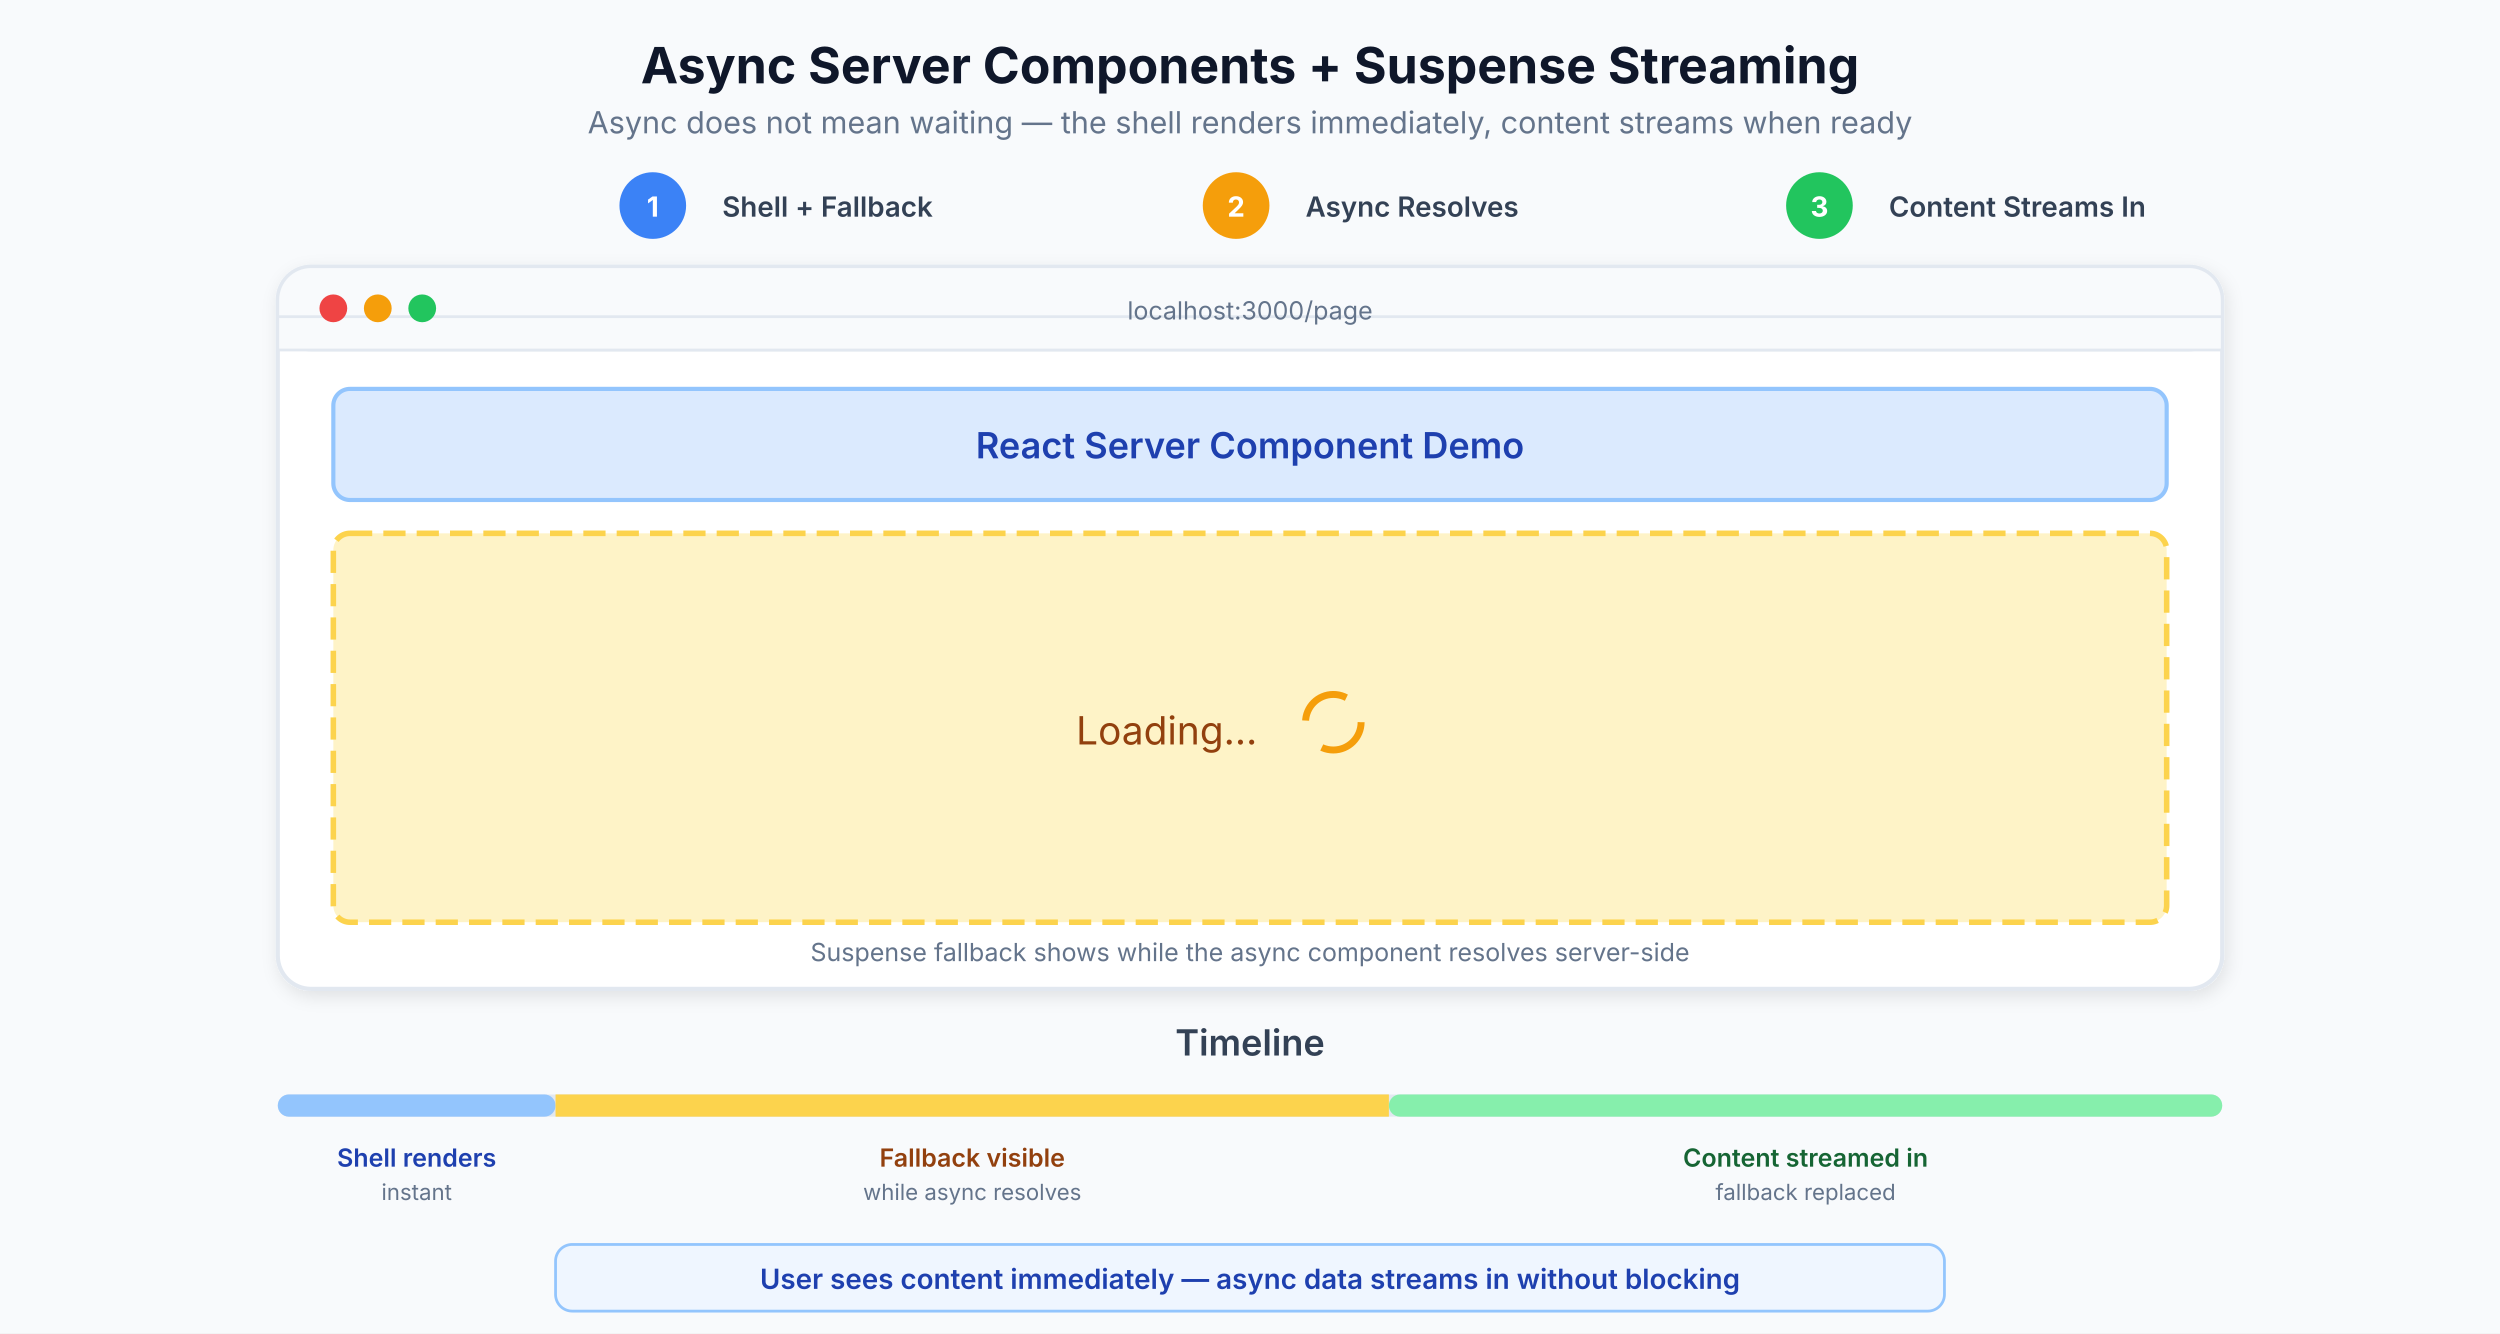
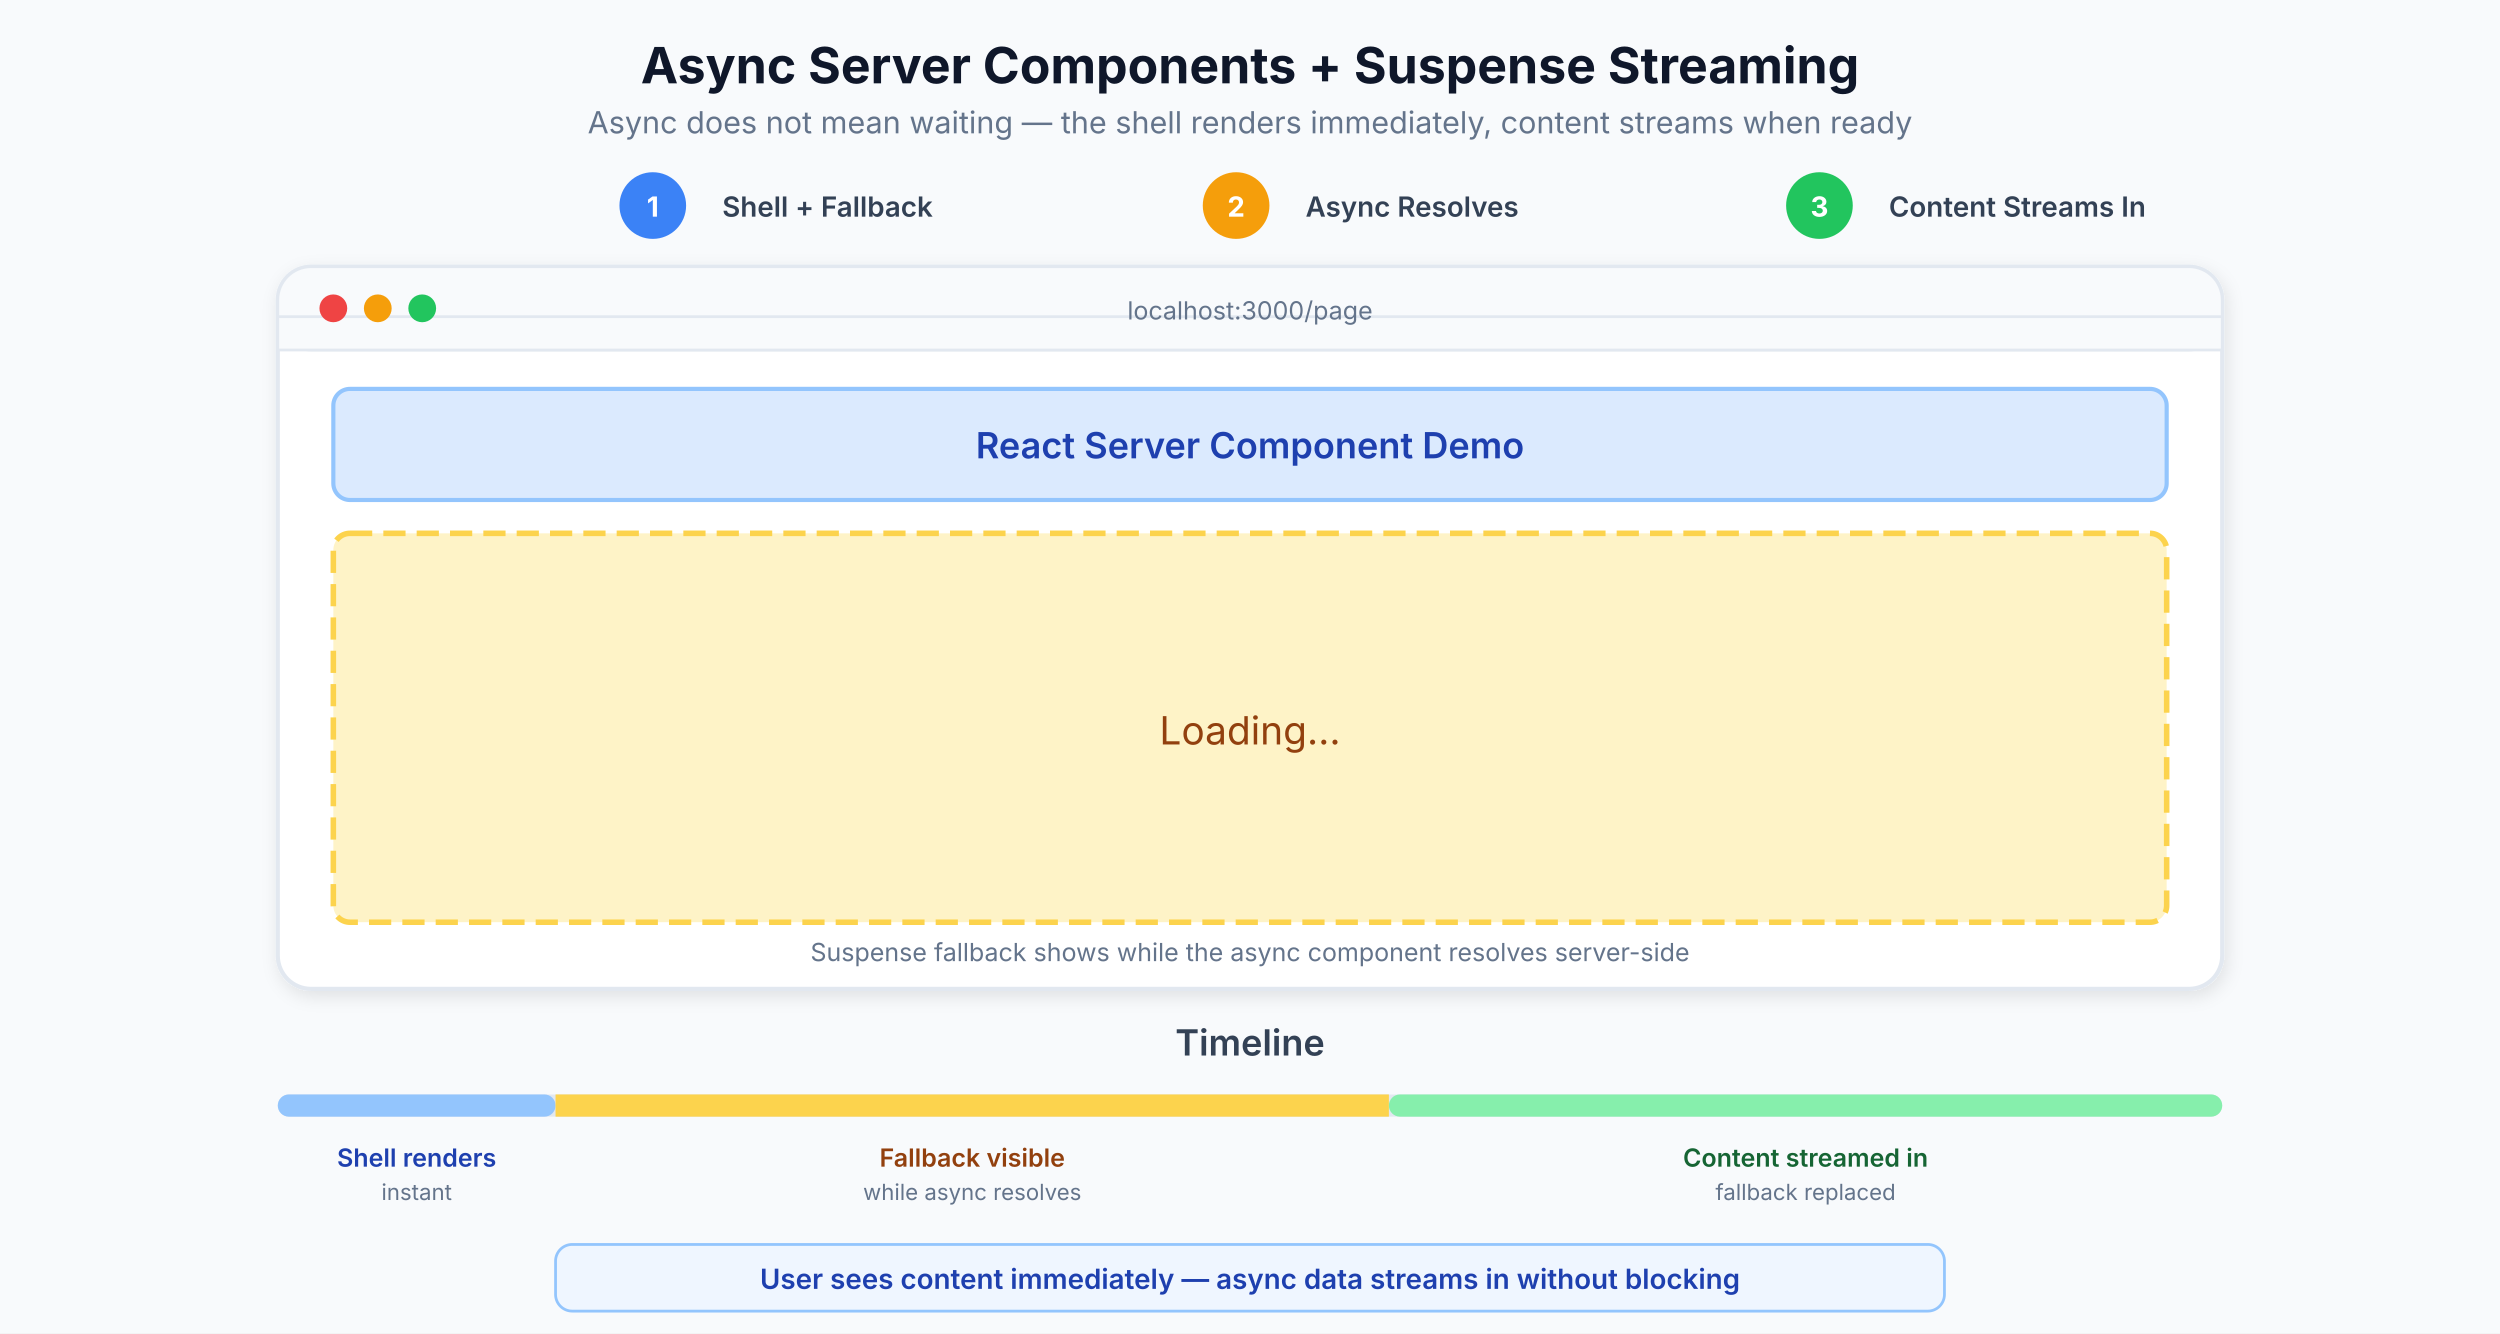
<svg xmlns="http://www.w3.org/2000/svg" viewBox="0 0 900 480" font-family="system-ui, -apple-system, 'Segoe UI', sans-serif">
  <defs>
    <filter id="shadow">
      <feDropShadow dx="1" dy="2" stdDeviation="3" flood-opacity="0.1" />
    </filter>
    <style>
      .bg { fill: #F8FAFC; }
      .title { fill: #0F172A; }
      .subtitle { fill: #64748B; }
      .card { fill: white; stroke: #E2E8F0; }
      .card-inner { fill: #F8FAFC; stroke: #E2E8F0; }
      .label-text { fill: #334155; }
      .label-sub { fill: #64748B; }
      .shell-box { fill: #DBEAFE; stroke: #93C5FD; }
      .shell-text { fill: #1E40AF; }
      .fallback-box { fill: #FEF3C7; stroke: #FCD34D; }
      .fallback-text { fill: #92400E; }
      .loaded-box { fill: #D1FAE5; stroke: #22C55E; }
      .loaded-text { fill: #166534; }
      .stream-box { fill: #ECFDF5; stroke: #86EFAC; }
      .stream-text { fill: #166534; }
      .step-num { fill: white; }
      .step-circle-blue { fill: #3B82F6; }
      .step-circle-amber { fill: #F59E0B; }
      .step-circle-green { fill: #22C55E; }
      .timeline-bar { fill: #E2E8F0; }
      .timeline-fast { fill: #93C5FD; }
      .timeline-wait { fill: #FCD34D; }
      .timeline-done { fill: #86EFAC; }
      .callout-box { fill: #EFF6FF; stroke: #93C5FD; }
      .callout-text { fill: #1E40AF; }

      @media (prefers-color-scheme: dark) {
        .bg { fill: #0F172A; }
        .title { fill: #F1F5F9; }
        .subtitle { fill: #94A3B8; }
        .card { fill: #1E293B; stroke: #334155; }
        .card-inner { fill: #0F172A; stroke: #334155; }
        .label-text { fill: #CBD5E1; }
        .label-sub { fill: #94A3B8; }
        .shell-box { fill: #172554; stroke: #3B82F6; }
        .shell-text { fill: #93C5FD; }
        .fallback-box { fill: #422006; stroke: #F59E0B; }
        .fallback-text { fill: #FCD34D; }
        .loaded-box { fill: #052E16; stroke: #10B981; }
        .loaded-text { fill: #6EE7B7; }
        .stream-box { fill: #052E16; stroke: #10B981; }
        .stream-text { fill: #6EE7B7; }
        .timeline-bar { fill: #334155; }
        .callout-box { fill: #172554; stroke: #3B82F6; }
        .callout-text { fill: #93C5FD; }
      }

      .p1 { opacity: 1; animation: phase1 12s ease infinite; }
      .p2 { opacity: 0; animation: phase2 12s ease infinite; }
      .p3 { opacity: 0; animation: phase3 12s ease infinite; }

      @keyframes phase1 {
        0%, 25% { opacity: 1; } 30%, 100% { opacity: 0; }
      }
      @keyframes phase2 {
        0%, 25% { opacity: 0; } 30%, 60% { opacity: 1; } 65%, 100% { opacity: 0; }
      }
      @keyframes phase3 {
        0%, 60% { opacity: 0; } 65%, 92% { opacity: 1; } 97%, 100% { opacity: 0; }
      }

-       .spinner { animation: spin 1s linear infinite; transform-origin: center; }
-       @keyframes spin { to { transform: rotate(360deg); } }
- 
      @media (prefers-reduced-motion: reduce) {
        * { animation: none !important; opacity: 1 !important; }
      }
    </style>
  </defs>
  <rect width="900" height="480" class="bg" />
  <text x="450" y="30" text-anchor="middle" font-size="18" font-weight="700" class="title">Async Server Components + Suspense Streaming</text>
  <text x="450" y="48" text-anchor="middle" font-size="11" class="subtitle">Async does not mean waiting — the shell renders immediately, content streams when ready</text>
  <g>
    <circle cx="235" cy="74" r="12" class="step-circle-blue" />
    <text x="235" y="78" text-anchor="middle" font-size="10" font-weight="700" class="step-num">1</text>
    <text x="260" y="78" font-size="10" font-weight="600" class="label-text">Shell + Fallback</text>
    <circle cx="445" cy="74" r="12" class="step-circle-amber" />
    <text x="445" y="78" text-anchor="middle" font-size="10" font-weight="700" class="step-num">2</text>
    <text x="470" y="78" font-size="10" font-weight="600" class="label-text">Async Resolves</text>
    <circle cx="655" cy="74" r="12" class="step-circle-green" />
    <text x="655" y="78" text-anchor="middle" font-size="10" font-weight="700" class="step-num">3</text>
    <text x="680" y="78" font-size="10" font-weight="600" class="label-text">Content Streams In</text>
  </g>
  <rect x="100" y="96" width="700" height="260" rx="12" class="card" stroke-width="1.5" filter="url(#shadow)" />
  <rect x="100" y="96" width="700" height="30" rx="12" class="card-inner" stroke-width="1" />
  <rect x="100" y="114" width="700" height="12" class="card-inner" />
  <circle cx="120" cy="111" r="5" fill="#EF4444" />
  <circle cx="136" cy="111" r="5" fill="#F59E0B" />
  <circle cx="152" cy="111" r="5" fill="#22C55E" />
  <text x="450" y="115" text-anchor="middle" font-size="9" class="label-sub">localhost:3000/page</text>
  <g class="p1">
    <rect x="120" y="140" width="660" height="40" rx="6" class="shell-box" stroke-width="1.5" />
    <text x="450" y="165" text-anchor="middle" font-size="13" font-weight="600" class="shell-text">React Server Component Demo</text>
    <rect x="120" y="192" width="660" height="140" rx="6" class="fallback-box" stroke-width="2" stroke-dasharray="8 4" />
-     <text x="420" y="268" text-anchor="middle" font-size="14" class="fallback-text">Loading...</text>
-     <g transform="translate(480, 260)">
-       <circle cx="0" cy="0" r="10" fill="none" stroke="#F59E0B" stroke-width="2.5" stroke-dasharray="20 12" class="spinner" />
-     </g>
+     <text x="450" y="268" text-anchor="middle" font-size="14" class="fallback-text">Loading...</text>
    <text x="450" y="346" text-anchor="middle" font-size="9" class="label-sub">Suspense fallback shows while the async component resolves server-side</text>
  </g>
  <g class="p2">
    <rect x="120" y="140" width="660" height="40" rx="6" class="shell-box" stroke-width="1.5" />
    <text x="450" y="165" text-anchor="middle" font-size="13" font-weight="600" class="shell-text">React Server Component Demo</text>
    <rect x="120" y="192" width="660" height="140" rx="6" class="fallback-box" stroke-width="2" stroke-dasharray="8 4" />
    <rect x="125" y="197" width="650" height="130" rx="4" class="stream-box" stroke-width="1" opacity="0.6" />
    <text x="450" y="250" text-anchor="middle" font-size="12" font-weight="600" class="stream-text">Server resolved async data...</text>
    <text x="450" y="270" text-anchor="middle" font-size="10" class="stream-text">Streaming replacement chunk to browser</text>
    <text x="450" y="310" text-anchor="middle" font-size="10" class="label-sub">▸▸▸ streaming ▸▸▸</text>
    <text x="450" y="346" text-anchor="middle" font-size="9" class="label-sub">The server sends the resolved component as a streaming chunk</text>
  </g>
  <g class="p3">
    <rect x="120" y="140" width="660" height="40" rx="6" class="shell-box" stroke-width="1.5" />
    <text x="450" y="165" text-anchor="middle" font-size="13" font-weight="600" class="shell-text">React Server Component Demo</text>
    <rect x="120" y="192" width="660" height="140" rx="6" class="loaded-box" stroke-width="2" />
    <text x="450" y="224" text-anchor="middle" font-size="12" font-weight="600" class="loaded-text">Post: Getting Started with RSC</text>
    <text x="450" y="244" text-anchor="middle" font-size="10" class="loaded-text">React Server Components enable server-side rendering with streaming...</text>
    <text x="450" y="268" text-anchor="middle" font-size="10" class="loaded-text">Created 2 hours ago</text>
    <rect x="350" y="280" width="200" height="40" rx="4" class="card-inner" stroke-width="1" />
    <text x="450" y="305" text-anchor="middle" font-size="9" class="label-sub">[ Toggle Image ]</text>
    <text x="450" y="346" text-anchor="middle" font-size="9" class="label-sub">Fallback seamlessly replaced — React swapped the content without page reload</text>
  </g>
  <g>
    <text x="450" y="380" text-anchor="middle" font-size="13" font-weight="600" class="label-text">Timeline</text>
    <rect x="100" y="394" width="700" height="8" rx="4" class="timeline-bar" />
    <rect x="100" y="394" width="100" height="8" rx="4" class="timeline-fast" />
    <rect x="200" y="394" width="300" height="8" class="timeline-wait" />
    <rect x="500" y="394" width="300" height="8" rx="4" class="timeline-done" />
    <text x="150" y="420" text-anchor="middle" font-size="9" font-weight="600" class="shell-text">Shell renders</text>
    <text x="150" y="432" text-anchor="middle" font-size="8" class="label-sub">instant</text>
    <text x="350" y="420" text-anchor="middle" font-size="9" font-weight="600" class="fallback-text">Fallback visible</text>
    <text x="350" y="432" text-anchor="middle" font-size="8" class="label-sub">while async resolves</text>
    <text x="650" y="420" text-anchor="middle" font-size="9" font-weight="600" class="loaded-text">Content streamed in</text>
    <text x="650" y="432" text-anchor="middle" font-size="8" class="label-sub">fallback replaced</text>
  </g>
  <rect x="200" y="448" width="500" height="24" rx="6" class="callout-box" stroke-width="1" />
  <text x="450" y="464" text-anchor="middle" font-size="10" font-weight="600" class="callout-text">User sees content immediately — async data streams in without blocking</text>
</svg>
